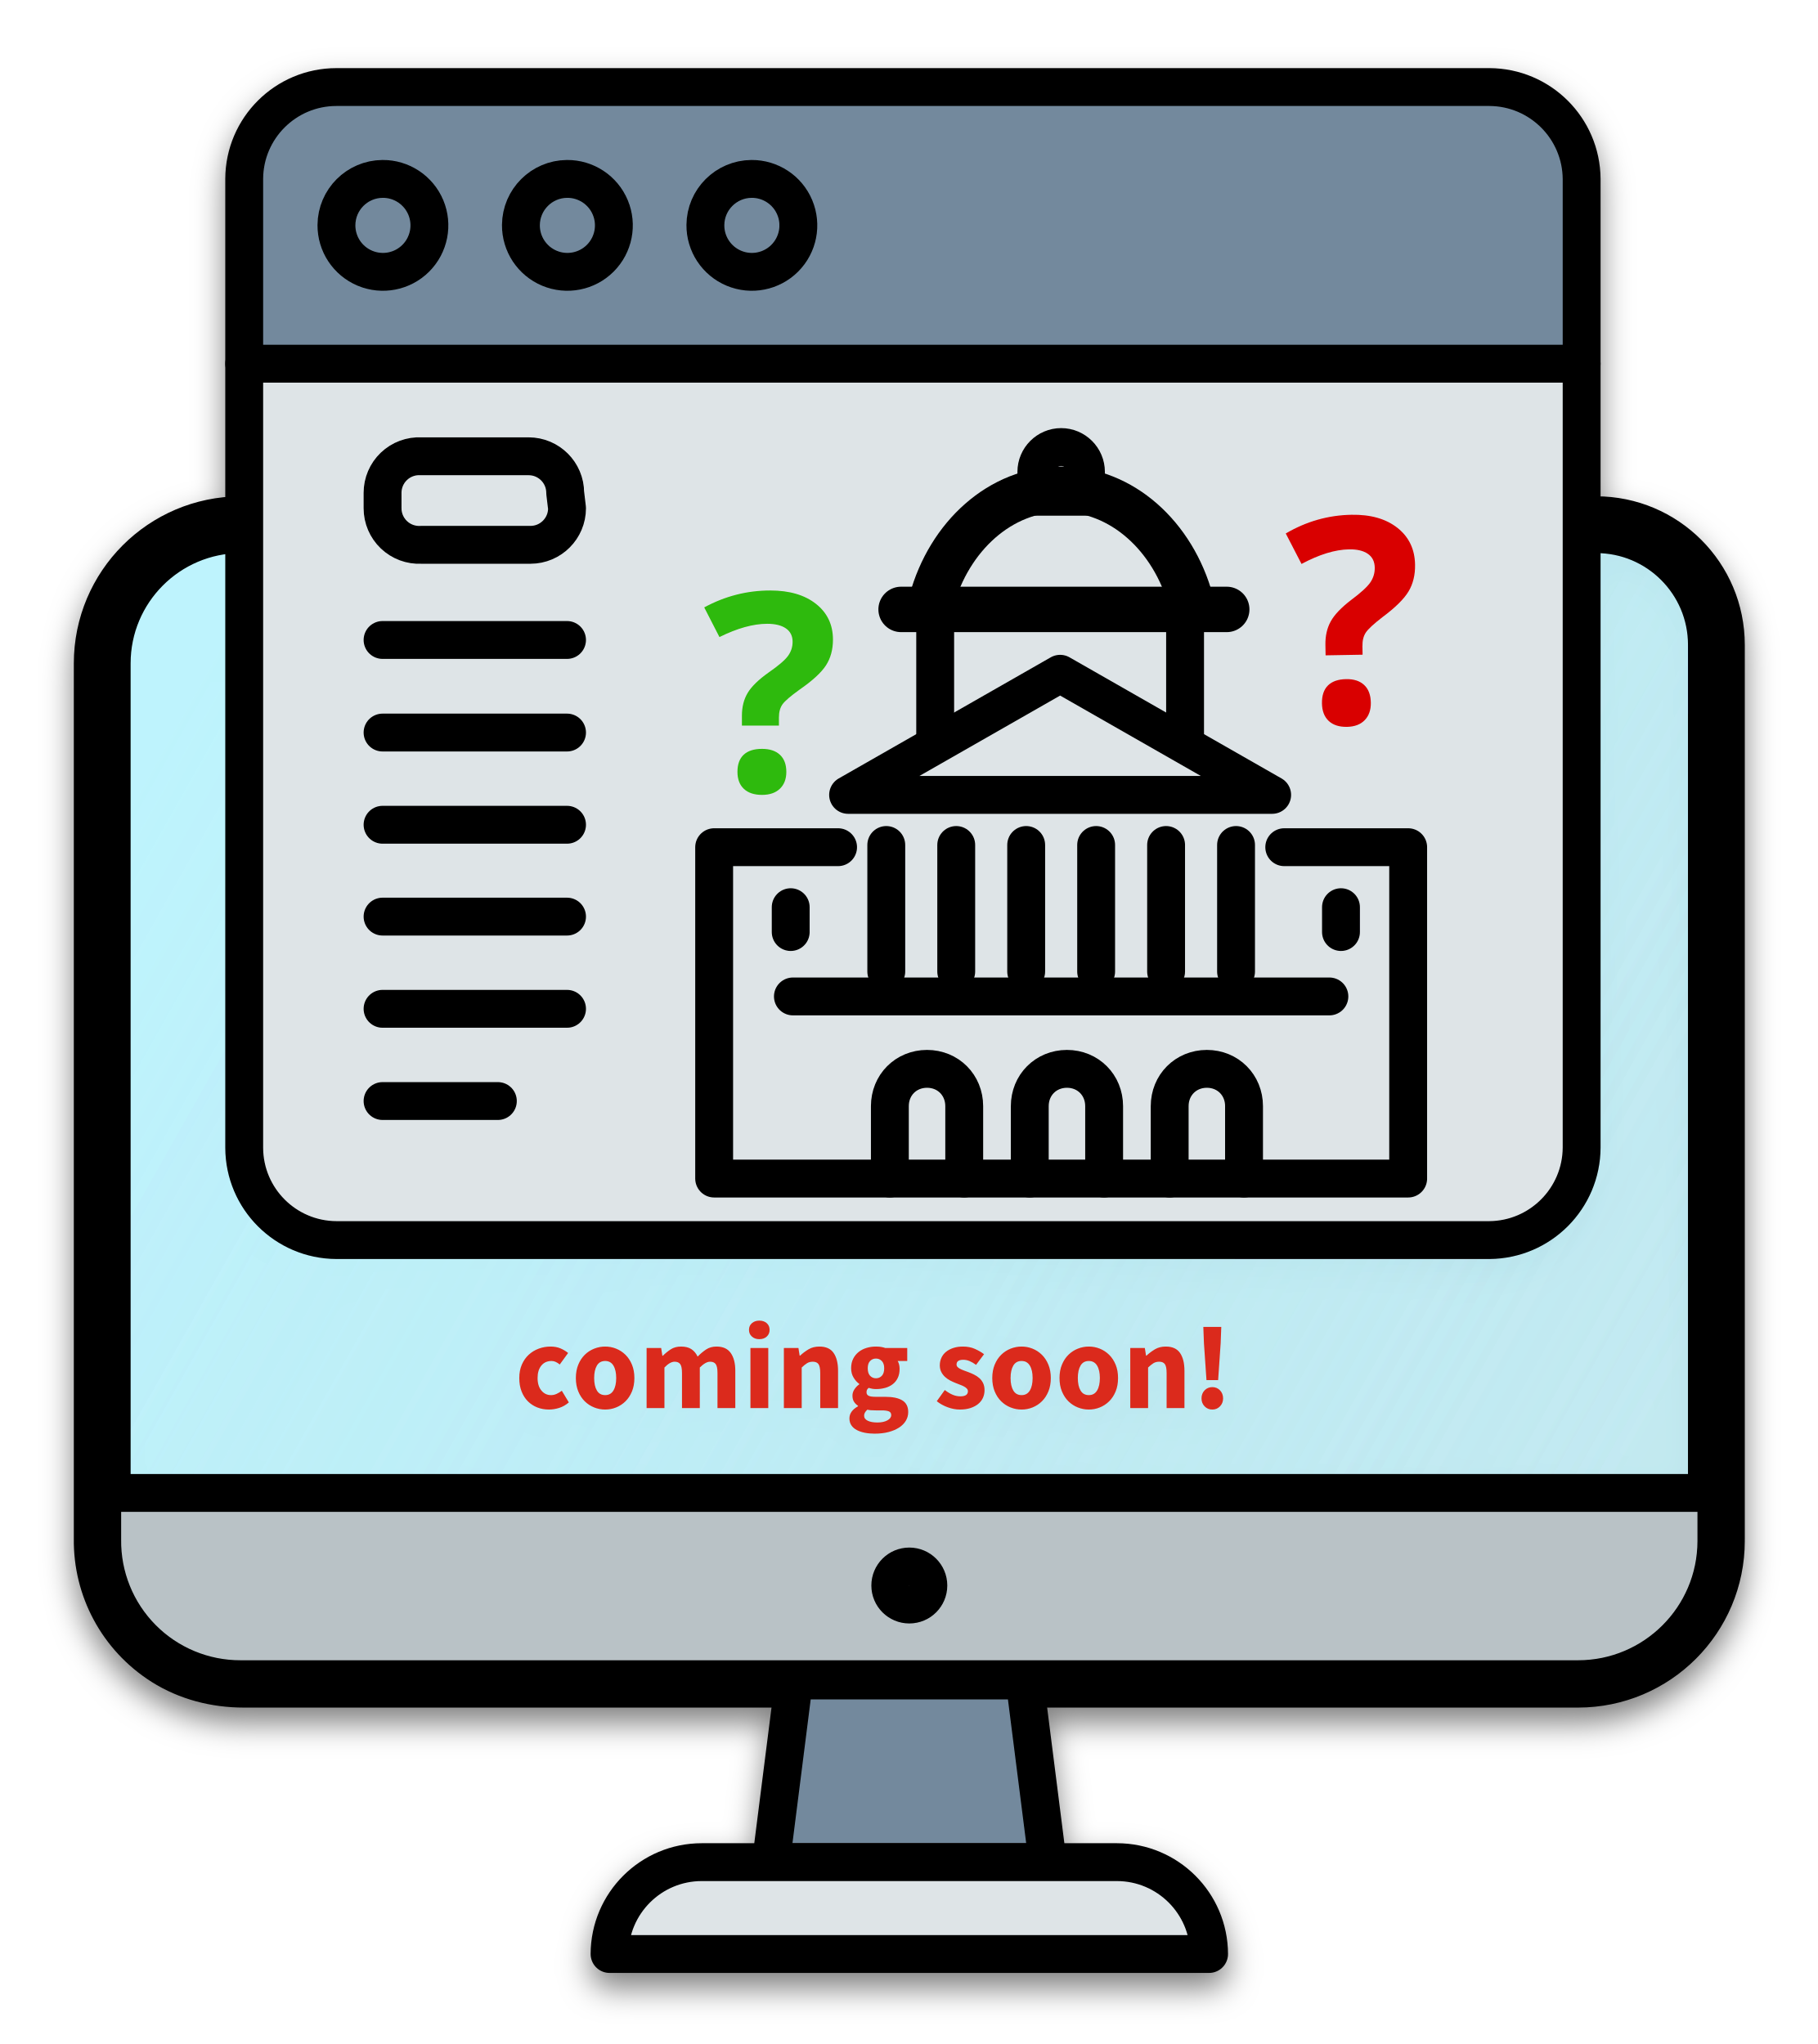
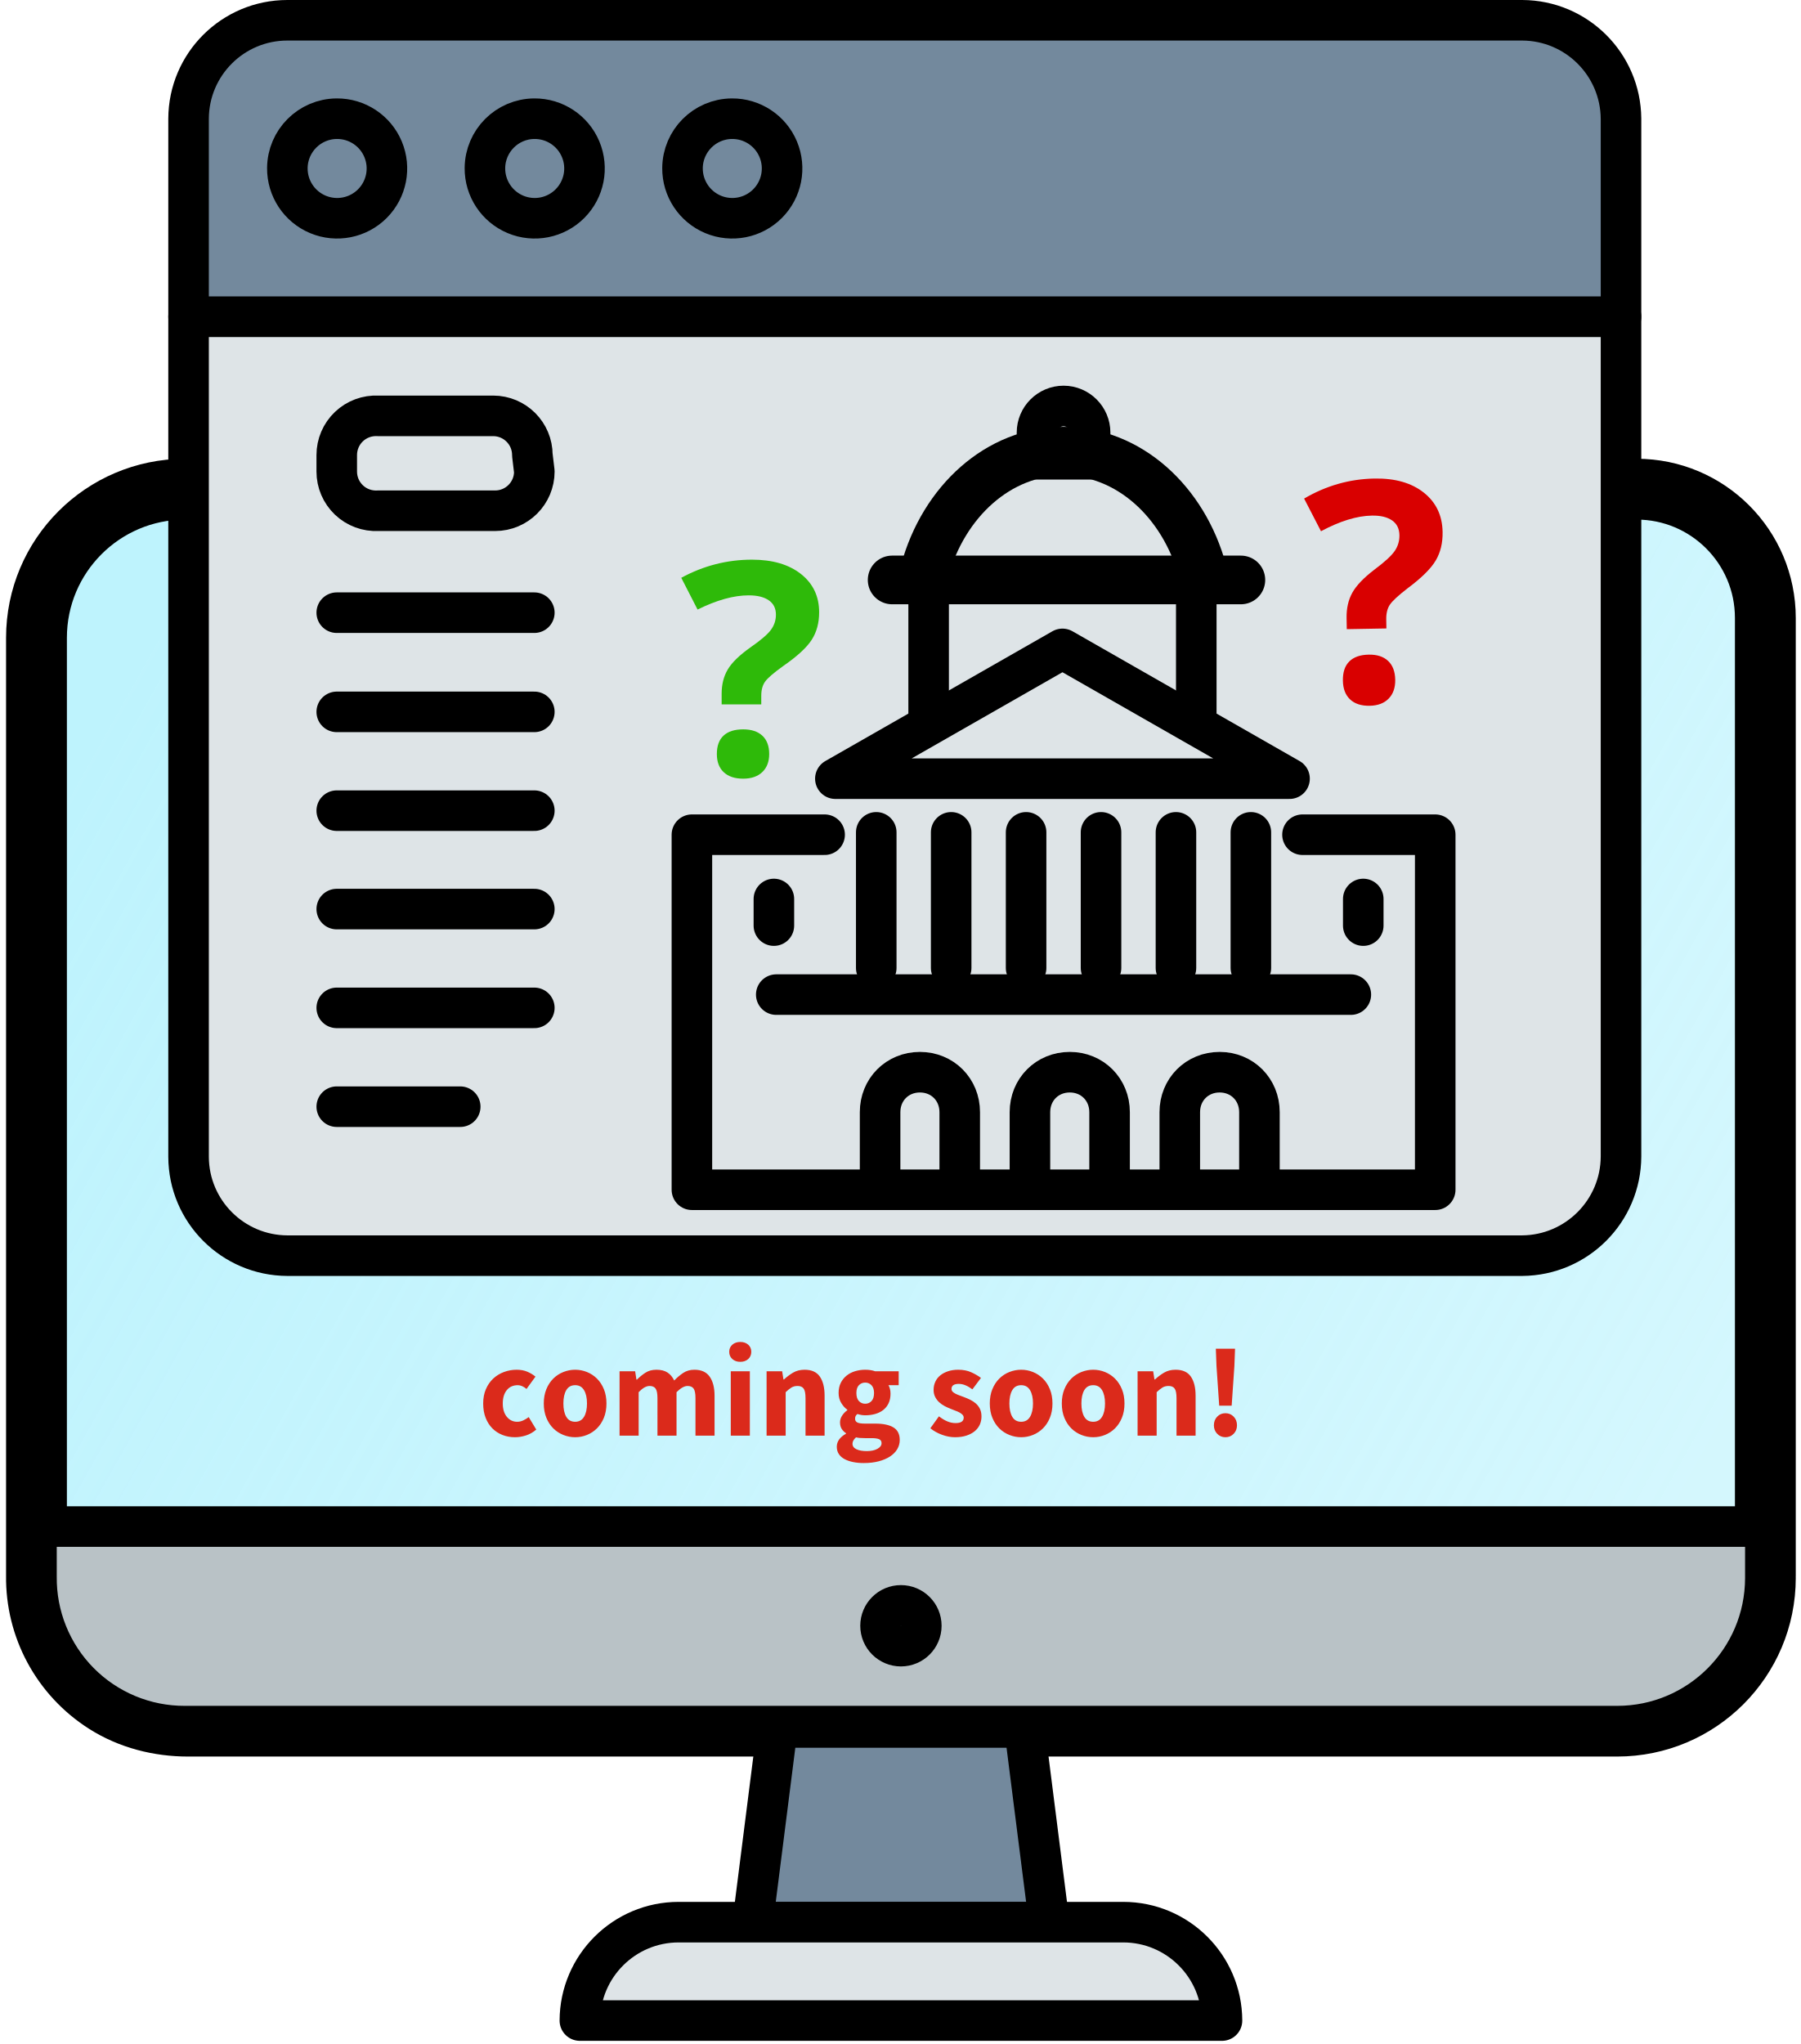
- <svg xmlns="http://www.w3.org/2000/svg" width="240" height="270" viewBox="0 0 240 270">
+ <svg xmlns="http://www.w3.org/2000/svg" width="222px" height="252px" viewBox="0 0 222 252" version="1.1">
  <defs>
-     <filter id="start_modul_1-a" width="115%" height="111.3%" x="-7.5%" y="-5.6%" filterUnits="objectBoundingBox">
-       <feOffset dy="2" in="SourceAlpha" result="shadowOffsetOuter1" />
-       <feGaussianBlur in="shadowOffsetOuter1" result="shadowBlurOuter1" stdDeviation="2" />
-       <feColorMatrix in="shadowBlurOuter1" result="shadowMatrixOuter1" values="0 0 0 0 0   0 0 0 0 0   0 0 0 0 0  0 0 0 0.5 0" />
-       <feMerge>
-         <feMergeNode in="shadowMatrixOuter1" />
-         <feMergeNode in="SourceGraphic" />
-       </feMerge>
-     </filter>
-     <linearGradient id="start_modul_1-b" x1="0%" x2="100%" y1="28.239%" y2="68.781%">
-       <stop offset="0%" stop-color="#BEF3FD" />
-       <stop offset="100%" stop-color="#BEF3FD" stop-opacity=".662" />
+     <linearGradient x1="0%" y1="28.239%" x2="100%" y2="68.781%" id="linearGradient-1">
+       <stop stop-color="#BEF3FD" offset="0%" />
+       <stop stop-color="#BEF3FD" stop-opacity="0.662" offset="100%" />
    </linearGradient>
  </defs>
-   <g fill="none" fill-rule="evenodd" filter="url(#start_modul_1-a)" transform="translate(13 11)">
-     <path fill="url(#start_modul_1-b)" stroke="#000" stroke-linecap="round" stroke-linejoin="round" stroke-width="7.5" d="M213.666,192.54 C213.666,202.631 205.486,210.811 195.394,210.811 L19.184,210.811 C15.601,210.811 12.037,209.908 9.011,207.988 C3.554,204.523 0.42,198.557 0.5,192.298 L0.5,76.63 C0.5,66.531 8.675,58.337 18.773,58.31 L36.562,58.31 L197.792,58.31 C206.56,58.31 213.666,65.417 213.666,74.184 L213.666,192.298 L213.666,186.208 L213.666,165.423" />
-     <path fill="#B9C2C6" stroke="#000" stroke-linecap="round" stroke-linejoin="round" stroke-width="5" d="M195.395,210.81 C205.466,210.81 213.639,202.66 213.666,192.587 L213.666,186.207 L0.499,186.207 L0.499,192.346 C0.438,197.229 2.336,201.934 5.771,205.405 C9.207,208.876 13.891,210.824 18.774,210.81 L195.395,210.81 Z" />
-     <polygon fill="#73899D" stroke="#000" stroke-linecap="round" stroke-linejoin="round" stroke-width="5" points="125.356 234.978 88.813 234.978 91.859 210.978 122.31 210.978" />
-     <path fill="#DEE4E7" stroke="#000" stroke-linecap="round" stroke-linejoin="round" stroke-width="5" d="M146.671,247.111 L67.497,247.111 C67.524,240.403 72.969,234.978 79.678,234.978 L134.49,234.978 C141.199,234.978 146.645,240.403 146.671,247.111 Z" />
-     <path fill="#DEE4E7" d="M195.87,140.578 C195.845,147.302 190.414,152.754 183.689,152.807 L31.431,152.807 C24.715,152.78 19.276,147.342 19.25,140.626 L19.25,37.042 L195.87,37.042 L195.87,140.578 Z" />
-     <g stroke="#000" stroke-linecap="round" stroke-linejoin="round" transform="translate(81 48)">
-       <line x1="62.5" x2="62.5" y1="39" y2="21" stroke-width="5" />
-       <line x1="29.5" x2="29.5" y1="39" y2="21" stroke-width="5" />
-       <polygon stroke-width="5" points="46 30 18 46 74 46" />
-       <line x1="25" x2="68" y1="21.5" y2="21.5" stroke-width="6" />
-       <path stroke-width="5" d="M49.411,6.62 L42.861,6.62 L42.861,3.333 C42.861,1.525 44.335,0.051 46.136,0.051 C47.937,0.051 49.411,1.525 49.411,3.333 L49.411,6.62 Z" />
-       <polyline stroke-width="5" points="16.676 52.909 .311 52.909 .311 96.681 91.962 96.681 91.962 52.909 75.597 52.909" />
-       <path stroke-width="5" d="M33.335 96.681L33.335 87.116C33.335 84.325 31.205 82.188 28.425 82.188 25.639 82.188 23.515 84.325 23.515 87.116L23.515 96.681M51.811 96.681L51.811 87.116C51.811 84.325 49.682 82.188 46.901 82.188 44.12 82.188 41.991 84.325 41.991 87.116L41.991 96.681M70.287 96.681L70.287 87.116C70.287 84.325 68.158 82.188 65.377 82.188 62.596 82.188 60.467 84.325 60.467 87.116L60.467 96.681" />
-       <line x1="10.42" x2="10.42" y1="60.833" y2="64.116" stroke-width="5" />
-       <line x1="83.089" x2="83.089" y1="60.833" y2="64.116" stroke-width="5" />
-       <line x1="10.711" x2="81.558" y1="72.623" y2="72.623" stroke-width="5" />
-       <line x1="23.041" x2="23.041" y1="52.617" y2="69.336" stroke-width="5" />
-       <line x1="32.279" x2="32.279" y1="52.617" y2="69.336" stroke-width="5" />
-       <line x1="41.517" x2="41.517" y1="52.617" y2="69.336" stroke-width="5" />
-       <line x1="69.232" x2="69.232" y1="52.617" y2="69.336" stroke-width="5" />
-       <line x1="59.994" x2="59.994" y1="52.617" y2="69.336" stroke-width="5" />
-       <line x1="50.756" x2="50.756" y1="52.617" y2="69.336" stroke-width="5" />
-       <path stroke-width="6" d="M29.002,20.404 C31.339,11.826 38.129,5.623 46.134,5.623 C54.148,5.623 60.938,11.826 63.271,20.404" />
+   <g id="Page-1" stroke="none" stroke-width="1" fill="none" fill-rule="evenodd">
+     <g id="voty_module_1_soon" transform="translate(4, 2)">
+       <path d="M213.666,192.54 C213.666,202.631 205.486,210.811 195.394,210.811 L19.184,210.811 C15.601,210.811 12.037,209.908 9.011,207.988 C3.554,204.523 0.42,198.557 0.498,192.298 L0.498,76.63 C0.498,66.531 8.675,58.337 18.773,58.31 L36.562,58.31 L197.792,58.31 C206.56,58.31 213.666,65.417 213.666,74.184 L213.666,192.298 L213.666,186.208 L213.666,165.423" id="Path" stroke="#000000" stroke-width="7.5" fill="url(#linearGradient-1)" fill-rule="nonzero" stroke-linecap="round" stroke-linejoin="round" />
+       <path d="M195.395,210.81 C205.466,210.81 213.639,202.66 213.666,192.587 L213.666,186.207 L0.498,186.207 L0.498,192.346 C0.438,197.229 2.336,201.934 5.771,205.405 C9.207,208.876 13.891,210.824 18.774,210.81 L195.395,210.81 Z" id="Path" stroke="#000000" stroke-width="5" fill="#B9C2C6" fill-rule="nonzero" stroke-linecap="round" stroke-linejoin="round" />
+       <polygon id="Path" stroke="#000000" stroke-width="5" fill="#73899D" fill-rule="nonzero" stroke-linecap="round" stroke-linejoin="round" points="125.356 234.978 88.813 234.978 91.859 210.978 122.31 210.978" />
+       <path d="M146.671,247.111 L67.497,247.111 C67.524,240.403 72.969,234.978 79.678,234.978 L134.49,234.978 C141.199,234.978 146.645,240.403 146.671,247.111 Z" id="Path" stroke="#000000" stroke-width="5" fill="#DEE4E7" fill-rule="nonzero" stroke-linecap="round" stroke-linejoin="round" />
+       <path d="M195.87,140.578 C195.845,147.302 190.414,152.754 183.689,152.807 L31.431,152.807 C24.715,152.78 19.276,147.342 19.25,140.626 L19.25,37.042 L195.87,37.042 L195.87,140.578 Z" id="Path" fill="#DEE4E7" fill-rule="nonzero" />
+       <g id="Group" stroke-linecap="round" stroke-linejoin="round" transform="translate(81, 48)" stroke="#000000">
+         <line x1="62.5" y1="39" x2="62.5" y2="21" id="Path" stroke-width="5" />
+         <line x1="29.5" y1="39" x2="29.5" y2="21" id="Path" stroke-width="5" />
+         <polygon id="Path" stroke-width="5" points="46 30 18 46 74 46" />
+         <line x1="25" y1="21.5" x2="68" y2="21.5" id="Path" stroke-width="6" />
+         <path d="M49.411,6.62 L42.861,6.62 L42.861,3.333 C42.861,1.525 44.335,0.051 46.136,0.051 C47.937,0.051 49.411,1.525 49.411,3.333 L49.411,6.62 Z" id="Path" stroke-width="5" />
+         <polyline id="Path" stroke-width="5" points="16.676 52.909 0.311 52.909 0.311 96.681 91.962 96.681 91.962 52.909 75.597 52.909" />
+         <path d="M33.335,96.681 L33.335,87.116 C33.335,84.325 31.205,82.188 28.425,82.188 C25.639,82.188 23.515,84.325 23.515,87.116 L23.515,96.681 M51.811,96.681 L51.811,87.116 C51.811,84.325 49.682,82.188 46.901,82.188 C44.12,82.188 41.991,84.325 41.991,87.116 L41.991,96.681 M70.287,96.681 L70.287,87.116 C70.287,84.325 68.158,82.188 65.377,82.188 C62.596,82.188 60.467,84.325 60.467,87.116 L60.467,96.681" id="Shape" stroke-width="5" />
+         <line x1="10.42" y1="60.833" x2="10.42" y2="64.116" id="Path" stroke-width="5" />
+         <line x1="83.089" y1="60.833" x2="83.089" y2="64.116" id="Path" stroke-width="5" />
+         <line x1="10.711" y1="72.623" x2="81.558" y2="72.623" id="Path" stroke-width="5" />
+         <line x1="23.041" y1="52.617" x2="23.041" y2="69.336" id="Path" stroke-width="5" />
+         <line x1="32.279" y1="52.617" x2="32.279" y2="69.336" id="Path" stroke-width="5" />
+         <line x1="41.517" y1="52.617" x2="41.517" y2="69.336" id="Path" stroke-width="5" />
+         <line x1="69.232" y1="52.617" x2="69.232" y2="69.336" id="Path" stroke-width="5" />
+         <line x1="59.994" y1="52.617" x2="59.994" y2="69.336" id="Path" stroke-width="5" />
+         <line x1="50.756" y1="52.617" x2="50.756" y2="69.336" id="Path" stroke-width="5" />
+         <path d="M29.002,20.404 C31.339,11.826 38.129,5.623 46.134,5.623 C54.148,5.623 60.938,11.826 63.271,20.404" id="Path" stroke-width="6" />
+       </g>
+       <path d="M195.87,140.578 C195.845,147.302 190.414,152.754 183.689,152.807 L31.431,152.807 C24.715,152.78 19.276,147.342 19.25,140.626 L19.25,37.042 L195.87,37.042 L195.87,140.578 Z" id="Path" stroke="#000000" stroke-width="5" stroke-linecap="round" stroke-linejoin="round" />
+       <path d="M195.87,37.042 L19.25,37.042 L19.25,12.632 C19.276,5.924 24.723,0.5 31.431,0.5 L183.689,0.5 C190.388,0.526 195.817,5.935 195.87,12.632 L195.87,36.8 L195.87,37.042 Z" id="Path" fill="#73899D" fill-rule="nonzero" />
+       <path d="M195.87,37.042 L19.25,37.042 L19.25,12.632 C19.276,5.924 24.723,0.5 31.431,0.5 L183.689,0.5 C190.388,0.526 195.817,5.935 195.87,12.632 L195.87,36.8 L195.87,37.042 Z" id="Path" stroke="#000000" stroke-width="5" stroke-linecap="round" stroke-linejoin="round" />
+       <path d="M37.521,12.633 C40.012,12.613 42.268,14.101 43.231,16.399 C44.194,18.698 43.671,21.349 41.91,23.111 C40.148,24.873 37.496,25.395 35.198,24.433 C32.899,23.471 31.411,21.215 31.43,18.723 C31.457,15.37 34.168,12.659 37.521,12.633 Z M61.882,12.633 C64.373,12.613 66.63,14.101 67.592,16.399 C68.555,18.698 68.032,21.349 66.271,23.111 C64.509,24.873 61.857,25.395 59.559,24.433 C57.26,23.471 55.772,21.215 55.791,18.723 C55.818,15.37 58.529,12.659 61.882,12.633 Z M86.244,12.633 C88.735,12.613 90.992,14.101 91.954,16.399 C92.917,18.698 92.394,21.349 90.633,23.111 C88.871,24.873 86.219,25.395 83.921,24.433 C81.623,23.471 80.134,21.215 80.153,18.723 C80.18,15.37 82.891,12.659 86.244,12.633 Z M61.882,56.135 C61.882,58.804 59.718,60.968 57.048,60.968 L42.596,60.968 C41.273,61.035 39.98,60.555 39.021,59.641 C38.061,58.727 37.519,57.46 37.521,56.135 L37.521,54.105 C37.519,52.78 38.061,51.512 39.021,50.598 C39.98,49.685 41.273,49.205 42.596,49.271 L56.807,49.271 C59.476,49.271 61.64,51.435 61.64,54.105 L61.882,56.135 Z" id="Shape" stroke="#000000" stroke-width="5" stroke-linecap="round" stroke-linejoin="round" />
+       <line x1="37.521" y1="73.536" x2="61.882" y2="73.536" id="Path" stroke="#000000" stroke-width="5" stroke-linecap="round" stroke-linejoin="round" />
+       <line x1="37.521" y1="85.765" x2="61.882" y2="85.765" id="Path" stroke="#000000" stroke-width="5" stroke-linecap="round" stroke-linejoin="round" />
+       <line x1="37.521" y1="97.945" x2="61.882" y2="97.945" id="Path" stroke="#000000" stroke-width="5" stroke-linecap="round" stroke-linejoin="round" />
+       <line x1="37.521" y1="110.078" x2="61.882" y2="110.078" id="Path" stroke="#000000" stroke-width="5" stroke-linecap="round" stroke-linejoin="round" />
+       <line x1="37.521" y1="122.258" x2="61.882" y2="122.258" id="Path" stroke="#000000" stroke-width="5" stroke-linecap="round" stroke-linejoin="round" />
+       <line x1="37.521" y1="134.44" x2="52.747" y2="134.44" id="Path" stroke="#000000" stroke-width="5" stroke-linecap="round" stroke-linejoin="round" />
+       <path d="M107.084,200.95 C108.472,200.95 109.598,199.825 109.598,198.436 C109.598,197.049 108.472,195.923 107.084,195.923 C105.695,195.923 104.57,197.049 104.57,198.436 C104.57,199.825 105.695,200.95 107.084,200.95 Z" id="Path" stroke="#000000" stroke-width="5" stroke-linecap="round" stroke-linejoin="round" />
+       <path d="M166.864,75.506 L166.864,74.393 C166.864,73.652 167.021,73.052 167.335,72.595 C167.648,72.137 168.395,71.47 169.575,70.592 C171.296,69.356 172.463,68.243 173.078,67.254 C173.693,66.265 174,65.091 174,63.731 C174,61.691 173.253,60.06 171.76,58.836 C170.266,57.612 168.253,57 165.721,57 C162.648,57 159.741,57.773 157,59.318 L157,59.318 L159.01,63.379 C161.37,62.167 163.472,61.562 165.316,61.562 C166.373,61.562 167.196,61.772 167.786,62.192 C168.376,62.612 168.671,63.224 168.671,64.028 C168.671,64.745 168.465,65.394 168.054,65.975 C167.642,66.556 166.791,67.31 165.5,68.237 C164.16,69.226 163.238,70.159 162.734,71.037 C162.23,71.915 161.978,72.947 161.978,74.134 L161.978,74.134 L161.978,75.506 L166.864,75.506 Z M164.633,85 C165.641,85 166.428,84.719 166.993,84.156 C167.559,83.594 167.842,82.824 167.842,81.848 C167.842,80.834 167.562,80.055 167.003,79.511 C166.443,78.967 165.654,78.695 164.633,78.695 C163.576,78.695 162.771,78.961 162.218,79.493 C161.665,80.024 161.388,80.809 161.388,81.848 C161.388,82.849 161.671,83.625 162.236,84.175 C162.802,84.725 163.601,85 164.633,85 Z" id="Shape" fill="#D90000" fill-rule="nonzero" transform="translate(165.5, 71) rotate(-1) translate(-165.5, -71) " />
+       <path d="M89.864,84.845 L89.864,83.772 C89.864,83.057 90.021,82.479 90.335,82.038 C90.648,81.597 91.395,80.953 92.575,80.107 C94.296,78.915 95.463,77.842 96.078,76.888 C96.693,75.934 97,74.802 97,73.491 C97,71.524 96.253,69.95 94.76,68.77 C93.266,67.59 91.253,67 88.721,67 C85.648,67 82.741,67.745 80,69.235 L80,69.235 L82.01,73.151 C84.37,71.983 86.472,71.399 88.316,71.399 C89.373,71.399 90.196,71.601 90.786,72.007 C91.376,72.412 91.671,73.002 91.671,73.777 C91.671,74.468 91.465,75.094 91.054,75.654 C90.642,76.215 89.791,76.942 88.5,77.836 C87.16,78.789 86.238,79.689 85.734,80.536 C85.23,81.382 84.978,82.377 84.978,83.522 L84.978,83.522 L84.978,84.845 L89.864,84.845 Z M87.633,94 C88.641,94 89.428,93.729 89.993,93.186 C90.559,92.644 90.842,91.902 90.842,90.96 C90.842,89.983 90.562,89.232 90.003,88.707 C89.443,88.183 88.654,87.921 87.633,87.921 C86.576,87.921 85.771,88.177 85.218,88.689 C84.665,89.202 84.388,89.959 84.388,90.96 C84.388,91.926 84.671,92.674 85.236,93.204 C85.802,93.735 86.601,94 87.633,94 Z" id="Shape" fill="#2EBA09" fill-rule="nonzero" />
+       <path d="M59.496,175.192 C59.933,175.192 60.381,175.12 60.84,174.976 C61.299,174.832 61.725,174.589 62.12,174.248 L62.12,174.248 L61.192,172.712 C60.979,172.872 60.752,173.008 60.512,173.12 C60.272,173.232 60.024,173.288 59.768,173.288 C59.256,173.288 58.832,173.085 58.496,172.68 C58.16,172.275 57.992,171.725 57.992,171.032 C57.992,170.339 58.157,169.789 58.488,169.384 C58.819,168.979 59.272,168.776 59.848,168.776 C60.189,168.776 60.547,168.931 60.92,169.24 L60.92,169.24 L62.024,167.72 C61.725,167.475 61.387,167.272 61.008,167.112 C60.629,166.952 60.195,166.872 59.704,166.872 C59.16,166.872 58.637,166.965 58.136,167.152 C57.635,167.339 57.195,167.608 56.816,167.96 C56.437,168.312 56.136,168.747 55.912,169.264 C55.688,169.781 55.576,170.371 55.576,171.032 C55.576,171.693 55.677,172.283 55.88,172.8 C56.083,173.317 56.36,173.752 56.712,174.104 C57.064,174.456 57.477,174.725 57.952,174.912 C58.427,175.099 58.941,175.192 59.496,175.192 Z M66.92,175.192 C67.421,175.192 67.904,175.099 68.368,174.912 C68.832,174.725 69.243,174.456 69.6,174.104 C69.957,173.752 70.243,173.317 70.456,172.8 C70.669,172.283 70.776,171.693 70.776,171.032 C70.776,170.371 70.669,169.781 70.456,169.264 C70.243,168.747 69.957,168.312 69.6,167.96 C69.243,167.608 68.832,167.339 68.368,167.152 C67.904,166.965 67.421,166.872 66.92,166.872 C66.419,166.872 65.933,166.965 65.464,167.152 C64.995,167.339 64.581,167.608 64.224,167.96 C63.867,168.312 63.581,168.747 63.368,169.264 C63.155,169.781 63.048,170.371 63.048,171.032 C63.048,171.693 63.155,172.283 63.368,172.8 C63.581,173.317 63.867,173.752 64.224,174.104 C64.581,174.456 64.995,174.725 65.464,174.912 C65.933,175.099 66.419,175.192 66.92,175.192 Z M66.92,173.288 C66.429,173.288 66.064,173.085 65.824,172.68 C65.584,172.275 65.464,171.725 65.464,171.032 C65.464,170.339 65.584,169.789 65.824,169.384 C66.064,168.979 66.429,168.776 66.92,168.776 C67.4,168.776 67.763,168.979 68.008,169.384 C68.253,169.789 68.376,170.339 68.376,171.032 C68.376,171.725 68.253,172.275 68.008,172.68 C67.763,173.085 67.4,173.288 66.92,173.288 Z M74.744,175 L74.744,169.64 C75.235,169.128 75.683,168.872 76.088,168.872 C76.429,168.872 76.677,168.979 76.832,169.192 C76.987,169.405 77.064,169.8 77.064,170.376 L77.064,170.376 L77.064,175 L79.416,175 L79.416,169.64 C79.928,169.128 80.381,168.872 80.776,168.872 C81.117,168.872 81.365,168.979 81.52,169.192 C81.675,169.405 81.752,169.8 81.752,170.376 L81.752,170.376 L81.752,175 L84.104,175 L84.104,170.072 C84.104,169.08 83.904,168.299 83.504,167.728 C83.104,167.157 82.477,166.872 81.624,166.872 C81.091,166.872 80.629,167.003 80.24,167.264 C79.851,167.525 79.48,167.837 79.128,168.2 C78.925,167.773 78.651,167.445 78.304,167.216 C77.957,166.987 77.501,166.872 76.936,166.872 C76.413,166.872 75.965,166.992 75.592,167.232 C75.219,167.472 74.867,167.757 74.536,168.088 L74.536,168.088 L74.472,168.088 L74.312,167.064 L72.392,167.064 L72.392,175 L74.744,175 Z M87.272,165.896 C87.677,165.896 88.005,165.781 88.256,165.552 C88.507,165.323 88.632,165.027 88.632,164.664 C88.632,164.301 88.507,164.008 88.256,163.784 C88.005,163.56 87.677,163.448 87.272,163.448 C86.877,163.448 86.552,163.56 86.296,163.784 C86.04,164.008 85.912,164.301 85.912,164.664 C85.912,165.027 86.04,165.323 86.296,165.552 C86.552,165.781 86.877,165.896 87.272,165.896 Z M88.456,175 L88.456,167.064 L86.104,167.064 L86.104,175 L88.456,175 Z M92.872,175 L92.872,169.64 C93.128,169.395 93.363,169.205 93.576,169.072 C93.789,168.939 94.045,168.872 94.344,168.872 C94.685,168.872 94.933,168.979 95.088,169.192 C95.243,169.405 95.32,169.8 95.32,170.376 L95.32,170.376 L95.32,175 L97.672,175 L97.672,170.072 C97.672,169.069 97.477,168.285 97.088,167.72 C96.699,167.155 96.072,166.872 95.208,166.872 C94.664,166.872 94.189,166.992 93.784,167.232 C93.379,167.472 93.005,167.752 92.664,168.072 L92.664,168.072 L92.6,168.072 L92.44,167.064 L90.52,167.064 L90.52,175 L92.872,175 Z M102.504,178.376 C103.187,178.376 103.8,178.304 104.344,178.16 C104.888,178.016 105.352,177.819 105.736,177.568 C106.12,177.317 106.416,177.019 106.624,176.672 C106.832,176.325 106.936,175.944 106.936,175.528 C106.936,174.813 106.677,174.299 106.16,173.984 C105.643,173.669 104.893,173.512 103.912,173.512 L103.912,173.512 L102.632,173.512 C102.184,173.512 101.872,173.464 101.696,173.368 C101.52,173.272 101.432,173.123 101.432,172.92 C101.432,172.781 101.453,172.669 101.496,172.584 C101.539,172.499 101.613,172.413 101.72,172.328 C102.051,172.435 102.371,172.488 102.68,172.488 C103.117,172.488 103.525,172.435 103.904,172.328 C104.283,172.221 104.613,172.059 104.896,171.84 C105.179,171.621 105.4,171.344 105.56,171.008 C105.72,170.672 105.8,170.275 105.8,169.816 C105.8,169.603 105.776,169.405 105.728,169.224 C105.68,169.043 105.619,168.893 105.544,168.776 L105.544,168.776 L106.808,168.776 L106.808,167.064 L103.912,167.064 C103.56,166.936 103.149,166.872 102.68,166.872 C102.253,166.872 101.843,166.931 101.448,167.048 C101.053,167.165 100.704,167.344 100.4,167.584 C100.096,167.824 99.853,168.123 99.672,168.48 C99.491,168.837 99.4,169.256 99.4,169.736 C99.4,170.205 99.509,170.619 99.728,170.976 C99.947,171.333 100.195,171.608 100.472,171.8 L100.472,171.8 L100.472,171.864 C100.216,172.045 100.003,172.267 99.832,172.528 C99.661,172.789 99.576,173.064 99.576,173.352 C99.576,173.683 99.645,173.955 99.784,174.168 C99.923,174.381 100.099,174.557 100.312,174.696 L100.312,174.696 L100.312,174.76 C99.555,175.187 99.176,175.72 99.176,176.36 C99.176,176.712 99.261,177.016 99.432,177.272 C99.603,177.528 99.84,177.736 100.144,177.896 C100.448,178.056 100.8,178.176 101.2,178.256 C101.6,178.336 102.035,178.376 102.504,178.376 Z M102.68,171.064 C102.371,171.064 102.112,170.955 101.904,170.736 C101.696,170.517 101.592,170.184 101.592,169.736 C101.592,169.309 101.696,168.989 101.904,168.776 C102.112,168.563 102.371,168.456 102.68,168.456 C102.989,168.456 103.248,168.565 103.456,168.784 C103.664,169.003 103.768,169.32 103.768,169.736 C103.768,170.184 103.664,170.517 103.456,170.736 C103.248,170.955 102.989,171.064 102.68,171.064 Z M102.872,176.904 C102.339,176.904 101.912,176.827 101.592,176.672 C101.272,176.517 101.112,176.291 101.112,175.992 C101.112,175.725 101.256,175.464 101.544,175.208 C101.672,175.24 101.821,175.264 101.992,175.28 C102.163,175.296 102.387,175.304 102.664,175.304 L103.48,175.304 C103.875,175.304 104.176,175.347 104.384,175.432 C104.592,175.517 104.696,175.683 104.696,175.928 C104.696,176.205 104.525,176.437 104.184,176.624 C103.843,176.811 103.405,176.904 102.872,176.904 Z M113.752,175.192 C114.285,175.192 114.755,175.125 115.16,174.992 C115.565,174.859 115.907,174.677 116.184,174.448 C116.461,174.219 116.669,173.949 116.808,173.64 C116.947,173.331 117.016,172.995 117.016,172.632 C117.016,172.269 116.952,171.957 116.824,171.696 C116.696,171.435 116.528,171.213 116.32,171.032 C116.112,170.851 115.883,170.699 115.632,170.576 C115.381,170.453 115.128,170.344 114.872,170.248 C114.669,170.173 114.475,170.101 114.288,170.032 C114.101,169.963 113.936,169.891 113.792,169.816 C113.648,169.741 113.533,169.659 113.448,169.568 C113.363,169.477 113.32,169.368 113.32,169.24 C113.32,168.824 113.619,168.616 114.216,168.616 C114.493,168.616 114.771,168.675 115.048,168.792 C115.325,168.909 115.608,169.075 115.896,169.288 L115.896,169.288 L116.952,167.88 C116.611,167.624 116.211,167.392 115.752,167.184 C115.293,166.976 114.76,166.872 114.152,166.872 C113.693,166.872 113.277,166.933 112.904,167.056 C112.531,167.179 112.211,167.347 111.944,167.56 C111.677,167.773 111.472,168.035 111.328,168.344 C111.184,168.653 111.112,168.989 111.112,169.352 C111.112,169.683 111.176,169.973 111.304,170.224 C111.432,170.475 111.597,170.693 111.8,170.88 C112.003,171.067 112.227,171.224 112.472,171.352 C112.717,171.48 112.963,171.592 113.208,171.688 C113.411,171.773 113.608,171.851 113.8,171.92 C113.992,171.989 114.165,172.067 114.32,172.152 C114.475,172.237 114.597,172.331 114.688,172.432 C114.779,172.533 114.824,172.648 114.824,172.776 C114.824,172.989 114.744,173.155 114.584,173.272 C114.424,173.389 114.168,173.448 113.816,173.448 C113.475,173.448 113.139,173.379 112.808,173.24 C112.477,173.101 112.131,172.893 111.768,172.616 L111.768,172.616 L110.712,174.088 C111.117,174.419 111.595,174.685 112.144,174.888 C112.693,175.091 113.229,175.192 113.752,175.192 Z M121.912,175.192 C122.413,175.192 122.896,175.099 123.36,174.912 C123.824,174.725 124.235,174.456 124.592,174.104 C124.949,173.752 125.235,173.317 125.448,172.8 C125.661,172.283 125.768,171.693 125.768,171.032 C125.768,170.371 125.661,169.781 125.448,169.264 C125.235,168.747 124.949,168.312 124.592,167.96 C124.235,167.608 123.824,167.339 123.36,167.152 C122.896,166.965 122.413,166.872 121.912,166.872 C121.411,166.872 120.925,166.965 120.456,167.152 C119.987,167.339 119.573,167.608 119.216,167.96 C118.859,168.312 118.573,168.747 118.36,169.264 C118.147,169.781 118.04,170.371 118.04,171.032 C118.04,171.693 118.147,172.283 118.36,172.8 C118.573,173.317 118.859,173.752 119.216,174.104 C119.573,174.456 119.987,174.725 120.456,174.912 C120.925,175.099 121.411,175.192 121.912,175.192 Z M121.912,173.288 C121.421,173.288 121.056,173.085 120.816,172.68 C120.576,172.275 120.456,171.725 120.456,171.032 C120.456,170.339 120.576,169.789 120.816,169.384 C121.056,168.979 121.421,168.776 121.912,168.776 C122.392,168.776 122.755,168.979 123,169.384 C123.245,169.789 123.368,170.339 123.368,171.032 C123.368,171.725 123.245,172.275 123,172.68 C122.755,173.085 122.392,173.288 121.912,173.288 Z M130.792,175.192 C131.293,175.192 131.776,175.099 132.24,174.912 C132.704,174.725 133.115,174.456 133.472,174.104 C133.829,173.752 134.115,173.317 134.328,172.8 C134.541,172.283 134.648,171.693 134.648,171.032 C134.648,170.371 134.541,169.781 134.328,169.264 C134.115,168.747 133.829,168.312 133.472,167.96 C133.115,167.608 132.704,167.339 132.24,167.152 C131.776,166.965 131.293,166.872 130.792,166.872 C130.291,166.872 129.805,166.965 129.336,167.152 C128.867,167.339 128.453,167.608 128.096,167.96 C127.739,168.312 127.453,168.747 127.24,169.264 C127.027,169.781 126.92,170.371 126.92,171.032 C126.92,171.693 127.027,172.283 127.24,172.8 C127.453,173.317 127.739,173.752 128.096,174.104 C128.453,174.456 128.867,174.725 129.336,174.912 C129.805,175.099 130.291,175.192 130.792,175.192 Z M130.792,173.288 C130.301,173.288 129.936,173.085 129.696,172.68 C129.456,172.275 129.336,171.725 129.336,171.032 C129.336,170.339 129.456,169.789 129.696,169.384 C129.936,168.979 130.301,168.776 130.792,168.776 C131.272,168.776 131.635,168.979 131.88,169.384 C132.125,169.789 132.248,170.339 132.248,171.032 C132.248,171.725 132.125,172.275 131.88,172.68 C131.635,173.085 131.272,173.288 130.792,173.288 Z M138.616,175 L138.616,169.64 C138.872,169.395 139.107,169.205 139.32,169.072 C139.533,168.939 139.789,168.872 140.088,168.872 C140.429,168.872 140.677,168.979 140.832,169.192 C140.987,169.405 141.064,169.8 141.064,170.376 L141.064,170.376 L141.064,175 L143.416,175 L143.416,170.072 C143.416,169.069 143.221,168.285 142.832,167.72 C142.443,167.155 141.816,166.872 140.952,166.872 C140.408,166.872 139.933,166.992 139.528,167.232 C139.123,167.472 138.749,167.752 138.408,168.072 L138.408,168.072 L138.344,168.072 L138.184,167.064 L136.264,167.064 L136.264,175 L138.616,175 Z M147.864,171.304 L148.2,166.408 L148.28,164.28 L145.912,164.28 L145.992,166.408 L146.328,171.304 L147.864,171.304 Z M147.096,175.192 C147.501,175.192 147.84,175.051 148.112,174.768 C148.384,174.485 148.52,174.136 148.52,173.72 C148.52,173.293 148.384,172.939 148.112,172.656 C147.84,172.373 147.501,172.232 147.096,172.232 C146.691,172.232 146.352,172.373 146.08,172.656 C145.808,172.939 145.672,173.293 145.672,173.72 C145.672,174.136 145.808,174.485 146.08,174.768 C146.352,175.051 146.691,175.192 147.096,175.192 Z" id="Shape" fill="#DB2A1B" fill-rule="nonzero" />
    </g>
-     <path stroke="#000" stroke-linecap="round" stroke-linejoin="round" stroke-width="5" d="M195.87,140.578 C195.845,147.302 190.414,152.754 183.689,152.807 L31.431,152.807 C24.715,152.78 19.276,147.342 19.25,140.626 L19.25,37.042 L195.87,37.042 L195.87,140.578 Z" />
-     <path fill="#73899D" d="M195.87,37.042 L19.25,37.042 L19.25,12.632 C19.276,5.924 24.723,0.5 31.431,0.5 L183.689,0.5 C190.388,0.526 195.817,5.935 195.87,12.632 L195.87,36.8 L195.87,37.042 Z" />
-     <path stroke="#000" stroke-linecap="round" stroke-linejoin="round" stroke-width="5" d="M195.87,37.042 L19.25,37.042 L19.25,12.632 C19.276,5.924 24.723,0.5 31.431,0.5 L183.689,0.5 C190.388,0.526 195.817,5.935 195.87,12.632 L195.87,36.8 L195.87,37.042 Z" />
-     <path stroke="#000" stroke-linecap="round" stroke-linejoin="round" stroke-width="5" d="M37.521 12.633C40.012 12.613 42.268 14.101 43.231 16.399 44.194 18.698 43.671 21.349 41.91 23.111 40.148 24.873 37.496 25.395 35.198 24.433 32.899 23.471 31.411 21.215 31.43 18.723 31.457 15.37 34.168 12.659 37.521 12.633zM61.882 12.633C64.373 12.613 66.63 14.101 67.592 16.399 68.555 18.698 68.032 21.349 66.271 23.111 64.509 24.873 61.857 25.395 59.559 24.433 57.26 23.471 55.772 21.215 55.791 18.723 55.818 15.37 58.529 12.659 61.882 12.633zM86.244 12.633C88.735 12.613 90.992 14.101 91.954 16.399 92.917 18.698 92.394 21.349 90.633 23.111 88.871 24.873 86.219 25.395 83.921 24.433 81.623 23.471 80.134 21.215 80.153 18.723 80.18 15.37 82.891 12.659 86.244 12.633zM61.882 56.135C61.882 58.804 59.718 60.968 57.048 60.968L42.596 60.968C41.273 61.035 39.98 60.555 39.021 59.641 38.061 58.727 37.519 57.46 37.521 56.135L37.521 54.105C37.519 52.78 38.061 51.512 39.021 50.598 39.98 49.685 41.273 49.205 42.596 49.271L56.807 49.271C59.476 49.271 61.64 51.435 61.64 54.105L61.882 56.135z" />
-     <line x1="37.521" x2="61.882" y1="73.536" y2="73.536" stroke="#000" stroke-linecap="round" stroke-linejoin="round" stroke-width="5" />
-     <line x1="37.521" x2="61.882" y1="85.765" y2="85.765" stroke="#000" stroke-linecap="round" stroke-linejoin="round" stroke-width="5" />
-     <line x1="37.521" x2="61.882" y1="97.945" y2="97.945" stroke="#000" stroke-linecap="round" stroke-linejoin="round" stroke-width="5" />
-     <line x1="37.521" x2="61.882" y1="110.078" y2="110.078" stroke="#000" stroke-linecap="round" stroke-linejoin="round" stroke-width="5" />
-     <line x1="37.521" x2="61.882" y1="122.258" y2="122.258" stroke="#000" stroke-linecap="round" stroke-linejoin="round" stroke-width="5" />
-     <line x1="37.521" x2="52.747" y1="134.44" y2="134.44" stroke="#000" stroke-linecap="round" stroke-linejoin="round" stroke-width="5" />
-     <path stroke="#000" stroke-linecap="round" stroke-linejoin="round" stroke-width="5" d="M107.084,200.95 C108.472,200.95 109.598,199.825 109.598,198.436 C109.598,197.049 108.472,195.923 107.084,195.923 C105.695,195.923 104.57,197.049 104.57,198.436 C104.57,199.825 105.695,200.95 107.084,200.95 Z" />
-     <path fill="#D90000" fill-rule="nonzero" d="M166.864,75.506 L166.864,74.393 C166.864,73.652 167.021,73.052 167.335,72.595 C167.648,72.137 168.395,71.47 169.575,70.592 C171.296,69.356 172.463,68.243 173.078,67.254 C173.693,66.265 174,65.091 174,63.731 C174,61.691 173.253,60.06 171.76,58.836 C170.266,57.612 168.253,57 165.721,57 C162.648,57 159.741,57.773 157,59.318 L157,59.318 L159.01,63.379 C161.37,62.167 163.472,61.562 165.316,61.562 C166.373,61.562 167.196,61.772 167.786,62.192 C168.376,62.612 168.671,63.224 168.671,64.028 C168.671,64.745 168.465,65.394 168.054,65.975 C167.642,66.556 166.791,67.31 165.5,68.237 C164.16,69.226 163.238,70.159 162.734,71.037 C162.23,71.915 161.978,72.947 161.978,74.134 L161.978,74.134 L161.978,75.506 L166.864,75.506 Z M164.633,85 C165.641,85 166.428,84.719 166.993,84.156 C167.559,83.594 167.842,82.824 167.842,81.848 C167.842,80.834 167.562,80.055 167.003,79.511 C166.443,78.967 165.654,78.695 164.633,78.695 C163.576,78.695 162.771,78.961 162.218,79.493 C161.665,80.024 161.388,80.809 161.388,81.848 C161.388,82.849 161.671,83.625 162.236,84.175 C162.802,84.725 163.601,85 164.633,85 Z" transform="rotate(-1 165.5 71)" />
-     <path fill="#2EBA09" fill-rule="nonzero" d="M89.864,84.845 L89.864,83.772 C89.864,83.057 90.021,82.479 90.335,82.038 C90.648,81.597 91.395,80.953 92.575,80.107 C94.296,78.915 95.463,77.842 96.078,76.888 C96.693,75.934 97,74.802 97,73.491 C97,71.524 96.253,69.95 94.76,68.77 C93.266,67.59 91.253,67 88.721,67 C85.648,67 82.741,67.745 80,69.235 L80,69.235 L82.01,73.151 C84.37,71.983 86.472,71.399 88.316,71.399 C89.373,71.399 90.196,71.601 90.786,72.007 C91.376,72.412 91.671,73.002 91.671,73.777 C91.671,74.468 91.465,75.094 91.054,75.654 C90.642,76.215 89.791,76.942 88.5,77.836 C87.16,78.789 86.238,79.689 85.734,80.536 C85.23,81.382 84.978,82.377 84.978,83.522 L84.978,83.522 L84.978,84.845 L89.864,84.845 Z M87.633,94 C88.641,94 89.428,93.729 89.993,93.186 C90.559,92.644 90.842,91.902 90.842,90.96 C90.842,89.983 90.562,89.232 90.003,88.707 C89.443,88.183 88.654,87.921 87.633,87.921 C86.576,87.921 85.771,88.177 85.218,88.689 C84.665,89.202 84.388,89.959 84.388,90.96 C84.388,91.926 84.671,92.674 85.236,93.204 C85.802,93.735 86.601,94 87.633,94 Z" />
-     <path fill="#DB2A1B" fill-rule="nonzero" d="M59.496,175.192 C59.933,175.192 60.381,175.12 60.84,174.976 C61.299,174.832 61.725,174.589 62.12,174.248 L62.12,174.248 L61.192,172.712 C60.979,172.872 60.752,173.008 60.512,173.12 C60.272,173.232 60.024,173.288 59.768,173.288 C59.256,173.288 58.832,173.085 58.496,172.68 C58.16,172.275 57.992,171.725 57.992,171.032 C57.992,170.339 58.157,169.789 58.488,169.384 C58.819,168.979 59.272,168.776 59.848,168.776 C60.189,168.776 60.547,168.931 60.92,169.24 L60.92,169.24 L62.024,167.72 C61.725,167.475 61.387,167.272 61.008,167.112 C60.629,166.952 60.195,166.872 59.704,166.872 C59.16,166.872 58.637,166.965 58.136,167.152 C57.635,167.339 57.195,167.608 56.816,167.96 C56.437,168.312 56.136,168.747 55.912,169.264 C55.688,169.781 55.576,170.371 55.576,171.032 C55.576,171.693 55.677,172.283 55.88,172.8 C56.083,173.317 56.36,173.752 56.712,174.104 C57.064,174.456 57.477,174.725 57.952,174.912 C58.427,175.099 58.941,175.192 59.496,175.192 Z M66.92,175.192 C67.421,175.192 67.904,175.099 68.368,174.912 C68.832,174.725 69.243,174.456 69.6,174.104 C69.957,173.752 70.243,173.317 70.456,172.8 C70.669,172.283 70.776,171.693 70.776,171.032 C70.776,170.371 70.669,169.781 70.456,169.264 C70.243,168.747 69.957,168.312 69.6,167.96 C69.243,167.608 68.832,167.339 68.368,167.152 C67.904,166.965 67.421,166.872 66.92,166.872 C66.419,166.872 65.933,166.965 65.464,167.152 C64.995,167.339 64.581,167.608 64.224,167.96 C63.867,168.312 63.581,168.747 63.368,169.264 C63.155,169.781 63.048,170.371 63.048,171.032 C63.048,171.693 63.155,172.283 63.368,172.8 C63.581,173.317 63.867,173.752 64.224,174.104 C64.581,174.456 64.995,174.725 65.464,174.912 C65.933,175.099 66.419,175.192 66.92,175.192 Z M66.92,173.288 C66.429,173.288 66.064,173.085 65.824,172.68 C65.584,172.275 65.464,171.725 65.464,171.032 C65.464,170.339 65.584,169.789 65.824,169.384 C66.064,168.979 66.429,168.776 66.92,168.776 C67.4,168.776 67.763,168.979 68.008,169.384 C68.253,169.789 68.376,170.339 68.376,171.032 C68.376,171.725 68.253,172.275 68.008,172.68 C67.763,173.085 67.4,173.288 66.92,173.288 Z M74.744,175 L74.744,169.64 C75.235,169.128 75.683,168.872 76.088,168.872 C76.429,168.872 76.677,168.979 76.832,169.192 C76.987,169.405 77.064,169.8 77.064,170.376 L77.064,170.376 L77.064,175 L79.416,175 L79.416,169.64 C79.928,169.128 80.381,168.872 80.776,168.872 C81.117,168.872 81.365,168.979 81.52,169.192 C81.675,169.405 81.752,169.8 81.752,170.376 L81.752,170.376 L81.752,175 L84.104,175 L84.104,170.072 C84.104,169.08 83.904,168.299 83.504,167.728 C83.104,167.157 82.477,166.872 81.624,166.872 C81.091,166.872 80.629,167.003 80.24,167.264 C79.851,167.525 79.48,167.837 79.128,168.2 C78.925,167.773 78.651,167.445 78.304,167.216 C77.957,166.987 77.501,166.872 76.936,166.872 C76.413,166.872 75.965,166.992 75.592,167.232 C75.219,167.472 74.867,167.757 74.536,168.088 L74.536,168.088 L74.472,168.088 L74.312,167.064 L72.392,167.064 L72.392,175 L74.744,175 Z M87.272,165.896 C87.677,165.896 88.005,165.781 88.256,165.552 C88.507,165.323 88.632,165.027 88.632,164.664 C88.632,164.301 88.507,164.008 88.256,163.784 C88.005,163.56 87.677,163.448 87.272,163.448 C86.877,163.448 86.552,163.56 86.296,163.784 C86.04,164.008 85.912,164.301 85.912,164.664 C85.912,165.027 86.04,165.323 86.296,165.552 C86.552,165.781 86.877,165.896 87.272,165.896 Z M88.456,175 L88.456,167.064 L86.104,167.064 L86.104,175 L88.456,175 Z M92.872,175 L92.872,169.64 C93.128,169.395 93.363,169.205 93.576,169.072 C93.789,168.939 94.045,168.872 94.344,168.872 C94.685,168.872 94.933,168.979 95.088,169.192 C95.243,169.405 95.32,169.8 95.32,170.376 L95.32,170.376 L95.32,175 L97.672,175 L97.672,170.072 C97.672,169.069 97.477,168.285 97.088,167.72 C96.699,167.155 96.072,166.872 95.208,166.872 C94.664,166.872 94.189,166.992 93.784,167.232 C93.379,167.472 93.005,167.752 92.664,168.072 L92.664,168.072 L92.6,168.072 L92.44,167.064 L90.52,167.064 L90.52,175 L92.872,175 Z M102.504,178.376 C103.187,178.376 103.8,178.304 104.344,178.16 C104.888,178.016 105.352,177.819 105.736,177.568 C106.12,177.317 106.416,177.019 106.624,176.672 C106.832,176.325 106.936,175.944 106.936,175.528 C106.936,174.813 106.677,174.299 106.16,173.984 C105.643,173.669 104.893,173.512 103.912,173.512 L103.912,173.512 L102.632,173.512 C102.184,173.512 101.872,173.464 101.696,173.368 C101.52,173.272 101.432,173.123 101.432,172.92 C101.432,172.781 101.453,172.669 101.496,172.584 C101.539,172.499 101.613,172.413 101.72,172.328 C102.051,172.435 102.371,172.488 102.68,172.488 C103.117,172.488 103.525,172.435 103.904,172.328 C104.283,172.221 104.613,172.059 104.896,171.84 C105.179,171.621 105.4,171.344 105.56,171.008 C105.72,170.672 105.8,170.275 105.8,169.816 C105.8,169.603 105.776,169.405 105.728,169.224 C105.68,169.043 105.619,168.893 105.544,168.776 L105.544,168.776 L106.808,168.776 L106.808,167.064 L103.912,167.064 C103.56,166.936 103.149,166.872 102.68,166.872 C102.253,166.872 101.843,166.931 101.448,167.048 C101.053,167.165 100.704,167.344 100.4,167.584 C100.096,167.824 99.853,168.123 99.672,168.48 C99.491,168.837 99.4,169.256 99.4,169.736 C99.4,170.205 99.509,170.619 99.728,170.976 C99.947,171.333 100.195,171.608 100.472,171.8 L100.472,171.8 L100.472,171.864 C100.216,172.045 100.003,172.267 99.832,172.528 C99.661,172.789 99.576,173.064 99.576,173.352 C99.576,173.683 99.645,173.955 99.784,174.168 C99.923,174.381 100.099,174.557 100.312,174.696 L100.312,174.696 L100.312,174.76 C99.555,175.187 99.176,175.72 99.176,176.36 C99.176,176.712 99.261,177.016 99.432,177.272 C99.603,177.528 99.84,177.736 100.144,177.896 C100.448,178.056 100.8,178.176 101.2,178.256 C101.6,178.336 102.035,178.376 102.504,178.376 Z M102.68,171.064 C102.371,171.064 102.112,170.955 101.904,170.736 C101.696,170.517 101.592,170.184 101.592,169.736 C101.592,169.309 101.696,168.989 101.904,168.776 C102.112,168.563 102.371,168.456 102.68,168.456 C102.989,168.456 103.248,168.565 103.456,168.784 C103.664,169.003 103.768,169.32 103.768,169.736 C103.768,170.184 103.664,170.517 103.456,170.736 C103.248,170.955 102.989,171.064 102.68,171.064 Z M102.872,176.904 C102.339,176.904 101.912,176.827 101.592,176.672 C101.272,176.517 101.112,176.291 101.112,175.992 C101.112,175.725 101.256,175.464 101.544,175.208 C101.672,175.24 101.821,175.264 101.992,175.28 C102.163,175.296 102.387,175.304 102.664,175.304 L103.48,175.304 C103.875,175.304 104.176,175.347 104.384,175.432 C104.592,175.517 104.696,175.683 104.696,175.928 C104.696,176.205 104.525,176.437 104.184,176.624 C103.843,176.811 103.405,176.904 102.872,176.904 Z M113.752,175.192 C114.285,175.192 114.755,175.125 115.16,174.992 C115.565,174.859 115.907,174.677 116.184,174.448 C116.461,174.219 116.669,173.949 116.808,173.64 C116.947,173.331 117.016,172.995 117.016,172.632 C117.016,172.269 116.952,171.957 116.824,171.696 C116.696,171.435 116.528,171.213 116.32,171.032 C116.112,170.851 115.883,170.699 115.632,170.576 C115.381,170.453 115.128,170.344 114.872,170.248 C114.669,170.173 114.475,170.101 114.288,170.032 C114.101,169.963 113.936,169.891 113.792,169.816 C113.648,169.741 113.533,169.659 113.448,169.568 C113.363,169.477 113.32,169.368 113.32,169.24 C113.32,168.824 113.619,168.616 114.216,168.616 C114.493,168.616 114.771,168.675 115.048,168.792 C115.325,168.909 115.608,169.075 115.896,169.288 L115.896,169.288 L116.952,167.88 C116.611,167.624 116.211,167.392 115.752,167.184 C115.293,166.976 114.76,166.872 114.152,166.872 C113.693,166.872 113.277,166.933 112.904,167.056 C112.531,167.179 112.211,167.347 111.944,167.56 C111.677,167.773 111.472,168.035 111.328,168.344 C111.184,168.653 111.112,168.989 111.112,169.352 C111.112,169.683 111.176,169.973 111.304,170.224 C111.432,170.475 111.597,170.693 111.8,170.88 C112.003,171.067 112.227,171.224 112.472,171.352 C112.717,171.48 112.963,171.592 113.208,171.688 C113.411,171.773 113.608,171.851 113.8,171.92 C113.992,171.989 114.165,172.067 114.32,172.152 C114.475,172.237 114.597,172.331 114.688,172.432 C114.779,172.533 114.824,172.648 114.824,172.776 C114.824,172.989 114.744,173.155 114.584,173.272 C114.424,173.389 114.168,173.448 113.816,173.448 C113.475,173.448 113.139,173.379 112.808,173.24 C112.477,173.101 112.131,172.893 111.768,172.616 L111.768,172.616 L110.712,174.088 C111.117,174.419 111.595,174.685 112.144,174.888 C112.693,175.091 113.229,175.192 113.752,175.192 Z M121.912,175.192 C122.413,175.192 122.896,175.099 123.36,174.912 C123.824,174.725 124.235,174.456 124.592,174.104 C124.949,173.752 125.235,173.317 125.448,172.8 C125.661,172.283 125.768,171.693 125.768,171.032 C125.768,170.371 125.661,169.781 125.448,169.264 C125.235,168.747 124.949,168.312 124.592,167.96 C124.235,167.608 123.824,167.339 123.36,167.152 C122.896,166.965 122.413,166.872 121.912,166.872 C121.411,166.872 120.925,166.965 120.456,167.152 C119.987,167.339 119.573,167.608 119.216,167.96 C118.859,168.312 118.573,168.747 118.36,169.264 C118.147,169.781 118.04,170.371 118.04,171.032 C118.04,171.693 118.147,172.283 118.36,172.8 C118.573,173.317 118.859,173.752 119.216,174.104 C119.573,174.456 119.987,174.725 120.456,174.912 C120.925,175.099 121.411,175.192 121.912,175.192 Z M121.912,173.288 C121.421,173.288 121.056,173.085 120.816,172.68 C120.576,172.275 120.456,171.725 120.456,171.032 C120.456,170.339 120.576,169.789 120.816,169.384 C121.056,168.979 121.421,168.776 121.912,168.776 C122.392,168.776 122.755,168.979 123,169.384 C123.245,169.789 123.368,170.339 123.368,171.032 C123.368,171.725 123.245,172.275 123,172.68 C122.755,173.085 122.392,173.288 121.912,173.288 Z M130.792,175.192 C131.293,175.192 131.776,175.099 132.24,174.912 C132.704,174.725 133.115,174.456 133.472,174.104 C133.829,173.752 134.115,173.317 134.328,172.8 C134.541,172.283 134.648,171.693 134.648,171.032 C134.648,170.371 134.541,169.781 134.328,169.264 C134.115,168.747 133.829,168.312 133.472,167.96 C133.115,167.608 132.704,167.339 132.24,167.152 C131.776,166.965 131.293,166.872 130.792,166.872 C130.291,166.872 129.805,166.965 129.336,167.152 C128.867,167.339 128.453,167.608 128.096,167.96 C127.739,168.312 127.453,168.747 127.24,169.264 C127.027,169.781 126.92,170.371 126.92,171.032 C126.92,171.693 127.027,172.283 127.24,172.8 C127.453,173.317 127.739,173.752 128.096,174.104 C128.453,174.456 128.867,174.725 129.336,174.912 C129.805,175.099 130.291,175.192 130.792,175.192 Z M130.792,173.288 C130.301,173.288 129.936,173.085 129.696,172.68 C129.456,172.275 129.336,171.725 129.336,171.032 C129.336,170.339 129.456,169.789 129.696,169.384 C129.936,168.979 130.301,168.776 130.792,168.776 C131.272,168.776 131.635,168.979 131.88,169.384 C132.125,169.789 132.248,170.339 132.248,171.032 C132.248,171.725 132.125,172.275 131.88,172.68 C131.635,173.085 131.272,173.288 130.792,173.288 Z M138.616,175 L138.616,169.64 C138.872,169.395 139.107,169.205 139.32,169.072 C139.533,168.939 139.789,168.872 140.088,168.872 C140.429,168.872 140.677,168.979 140.832,169.192 C140.987,169.405 141.064,169.8 141.064,170.376 L141.064,170.376 L141.064,175 L143.416,175 L143.416,170.072 C143.416,169.069 143.221,168.285 142.832,167.72 C142.443,167.155 141.816,166.872 140.952,166.872 C140.408,166.872 139.933,166.992 139.528,167.232 C139.123,167.472 138.749,167.752 138.408,168.072 L138.408,168.072 L138.344,168.072 L138.184,167.064 L136.264,167.064 L136.264,175 L138.616,175 Z M147.864,171.304 L148.2,166.408 L148.28,164.28 L145.912,164.28 L145.992,166.408 L146.328,171.304 L147.864,171.304 Z M147.096,175.192 C147.501,175.192 147.84,175.051 148.112,174.768 C148.384,174.485 148.52,174.136 148.52,173.72 C148.52,173.293 148.384,172.939 148.112,172.656 C147.84,172.373 147.501,172.232 147.096,172.232 C146.691,172.232 146.352,172.373 146.08,172.656 C145.808,172.939 145.672,173.293 145.672,173.72 C145.672,174.136 145.808,174.485 146.08,174.768 C146.352,175.051 146.691,175.192 147.096,175.192 Z" />
  </g>
</svg>
